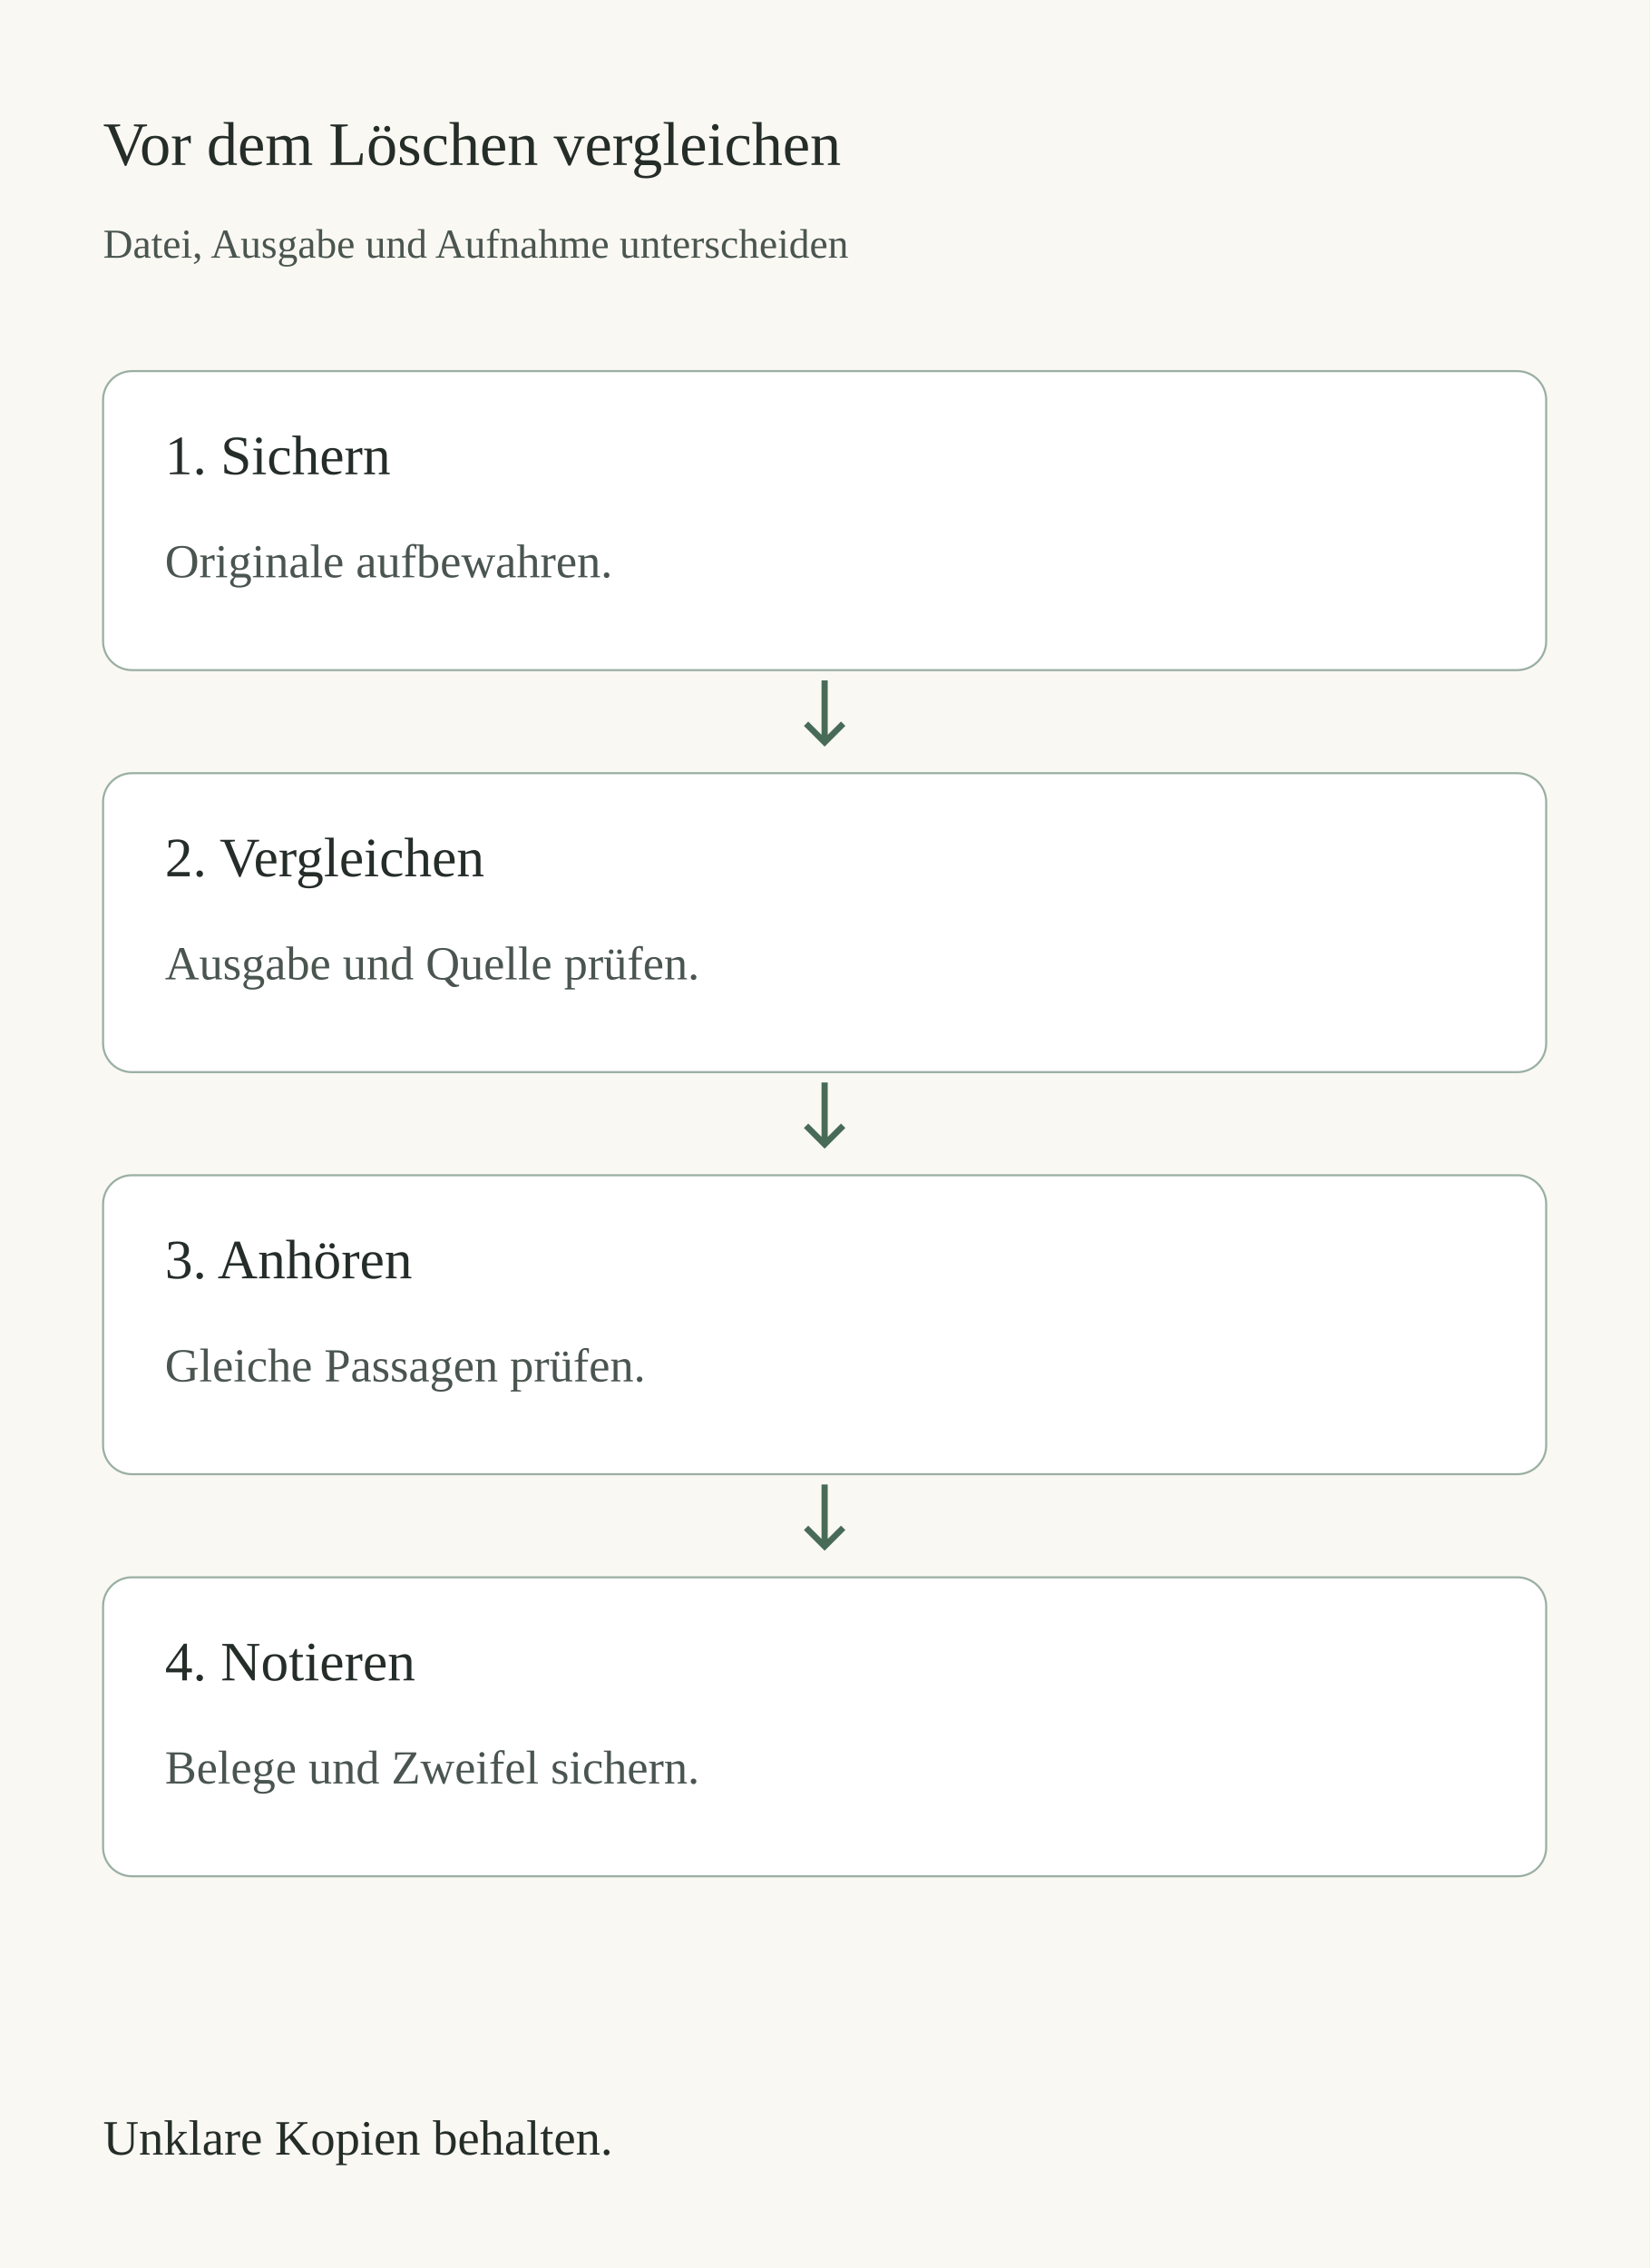
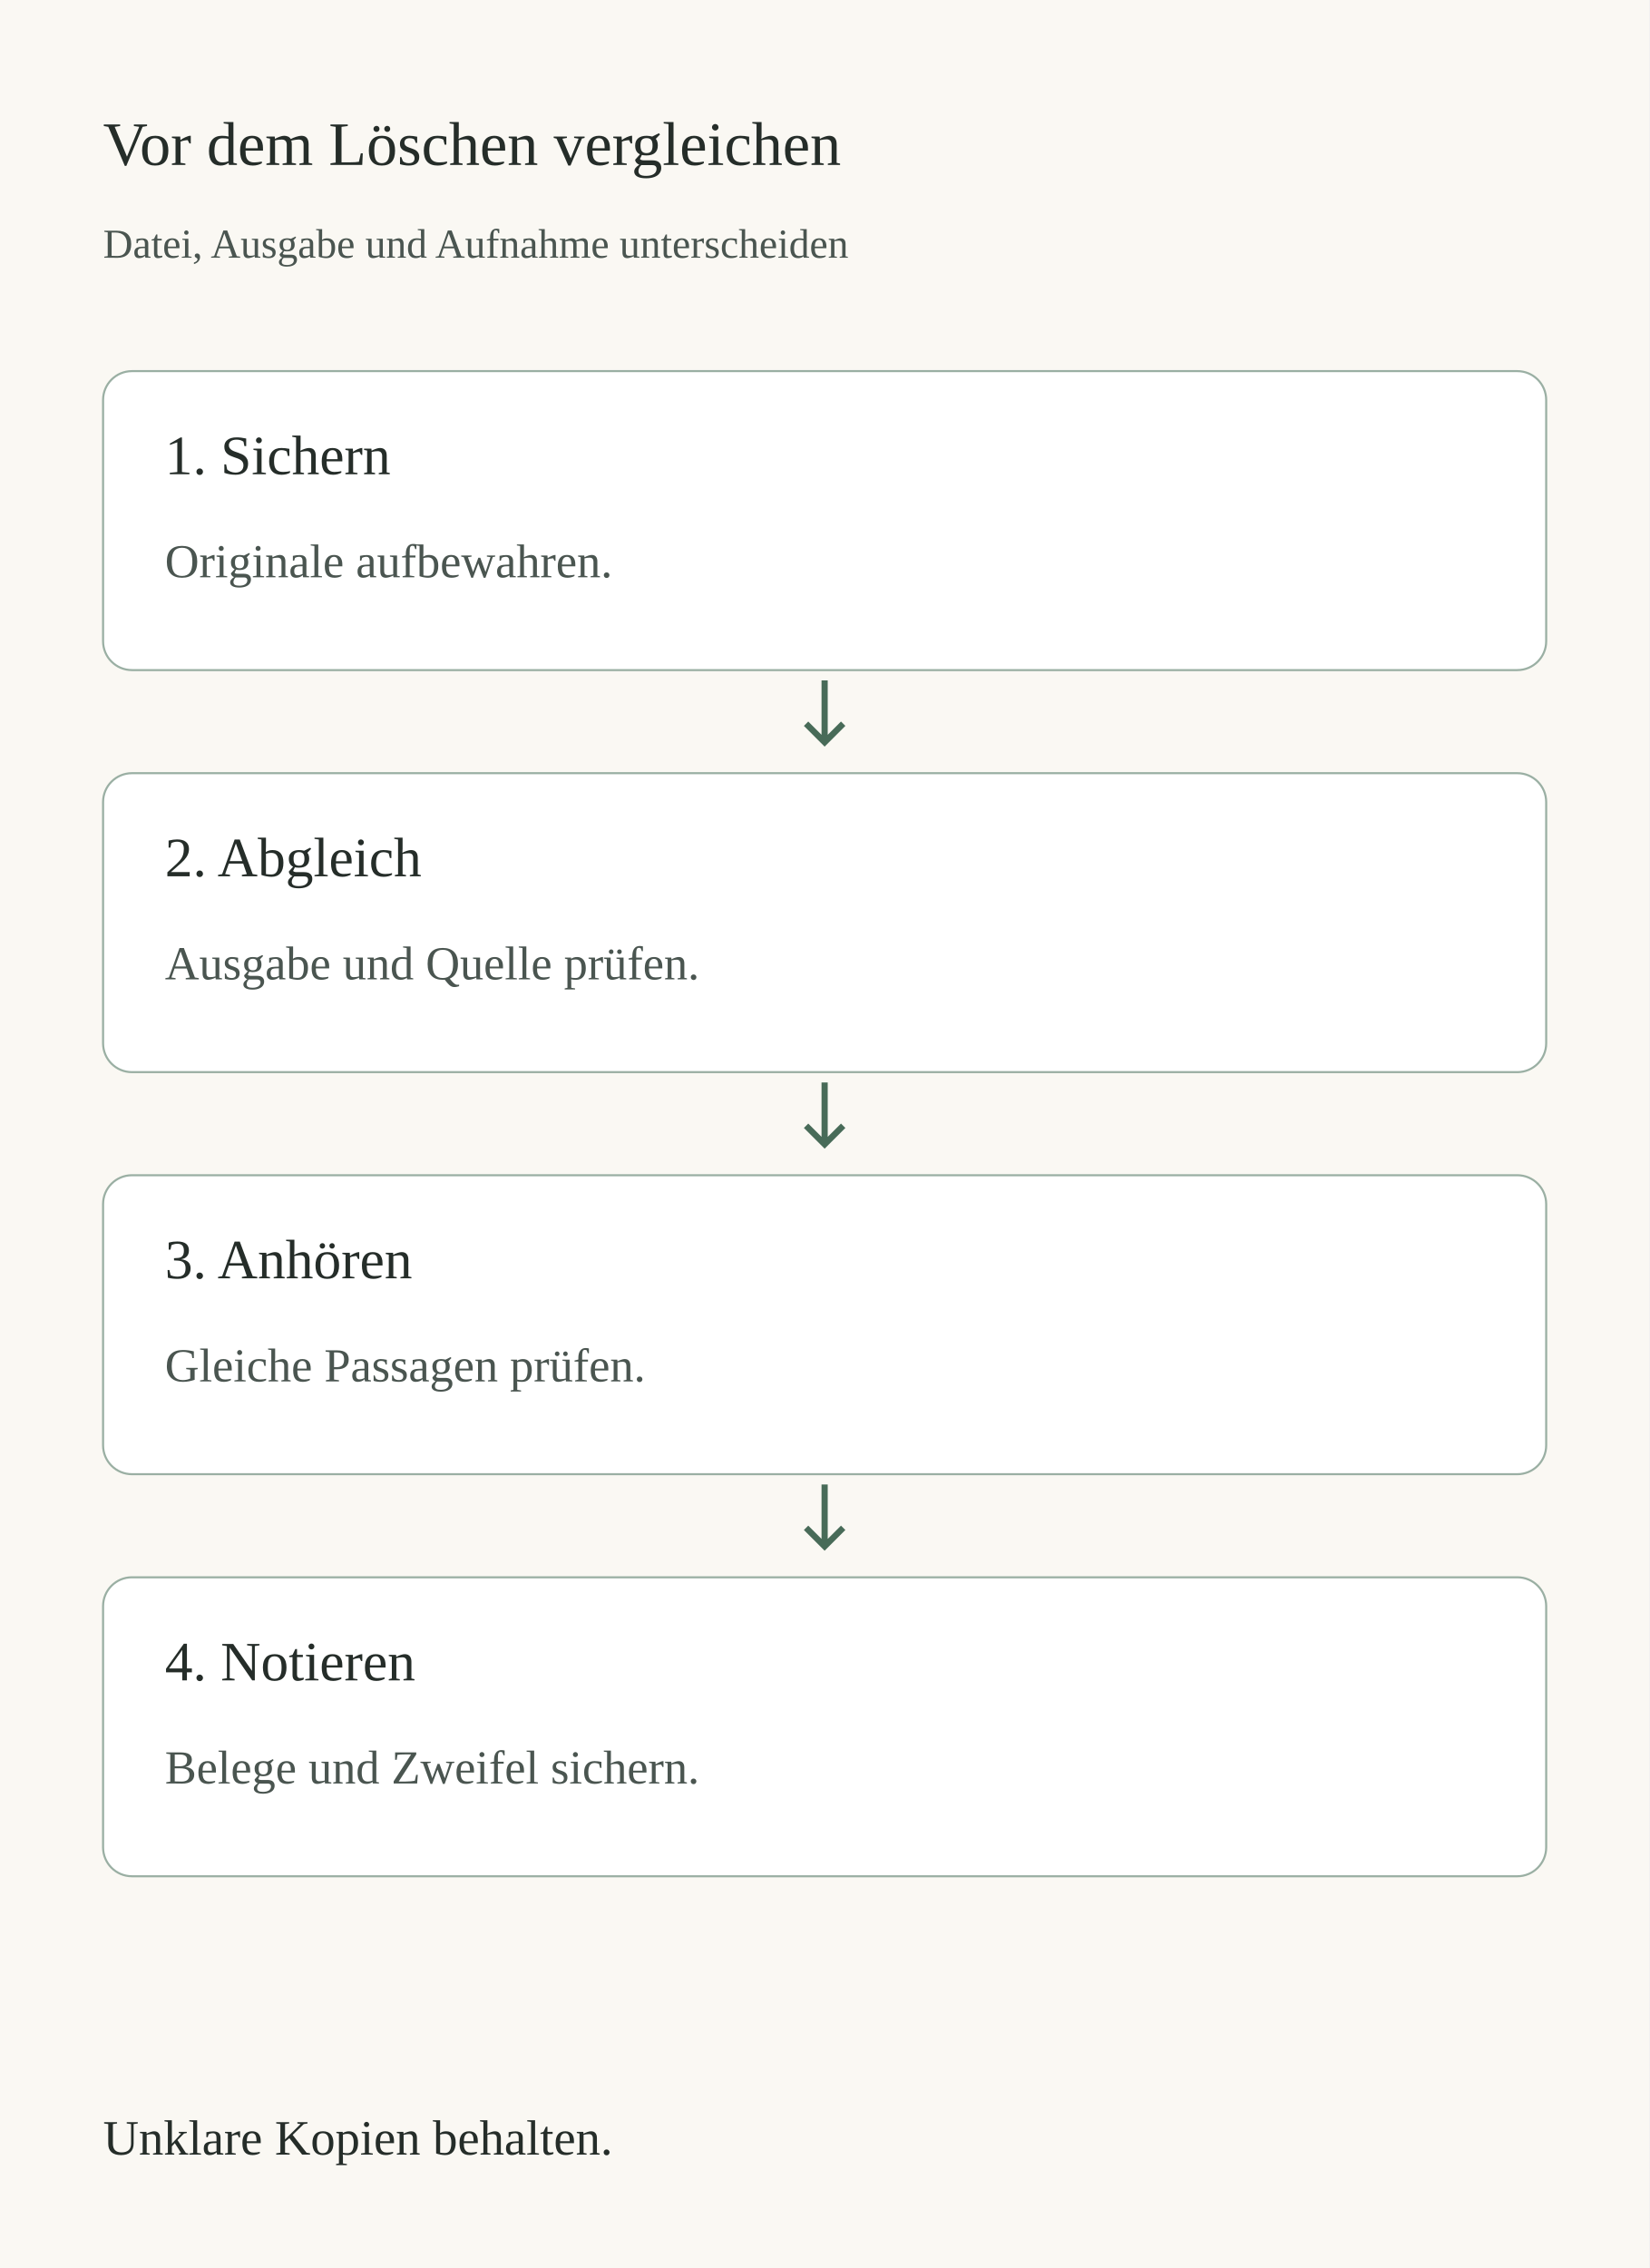
<svg xmlns="http://www.w3.org/2000/svg" viewBox="0 0 800 1100" role="img" aria-labelledby="title desc" lang="de">
  <rect width="800" height="1100" fill="#faf8f3" />
  <text x="50" y="80" font-size="30" fill="#252d29">Vor dem Löschen vergleichen</text>
  <text x="50" y="125" font-size="20" fill="#4a5550">Datei, Ausgabe und Aufnahme unterscheiden</text>
  <rect x="50" y="180" width="700" height="145" rx="14" fill="#ffffff" stroke="#9aafa3" />
  <text x="80" y="230" font-size="27" fill="#252d29">1. Sichern</text>
  <text x="80" y="280" font-size="23" fill="#4a5550">Originale aufbewahren.</text>
  <path d="M400 330 v30 m-9 -9 l9 9 9 -9" fill="none" stroke="#486b58" stroke-width="3" />
  <rect x="50" y="375" width="700" height="145" rx="14" fill="#ffffff" stroke="#9aafa3" />
-   <text x="80" y="425" font-size="27" fill="#252d29">2. Vergleichen</text>
+   <text x="80" y="425" font-size="27" fill="#252d29">2. Abgleich</text>
  <text x="80" y="475" font-size="23" fill="#4a5550">Ausgabe und Quelle prüfen.</text>
  <path d="M400 525 v30 m-9 -9 l9 9 9 -9" fill="none" stroke="#486b58" stroke-width="3" />
  <rect x="50" y="570" width="700" height="145" rx="14" fill="#ffffff" stroke="#9aafa3" />
  <text x="80" y="620" font-size="27" fill="#252d29">3. Anhören</text>
  <text x="80" y="670" font-size="23" fill="#4a5550">Gleiche Passagen prüfen.</text>
  <path d="M400 720 v30 m-9 -9 l9 9 9 -9" fill="none" stroke="#486b58" stroke-width="3" />
  <rect x="50" y="765" width="700" height="145" rx="14" fill="#ffffff" stroke="#9aafa3" />
  <text x="80" y="815" font-size="27" fill="#252d29">4. Notieren</text>
  <text x="80" y="865" font-size="23" fill="#4a5550">Belege und Zweifel sichern.</text>
  <text x="50" y="1045" font-size="24" fill="#252d29">Unklare Kopien behalten.</text>
</svg>
